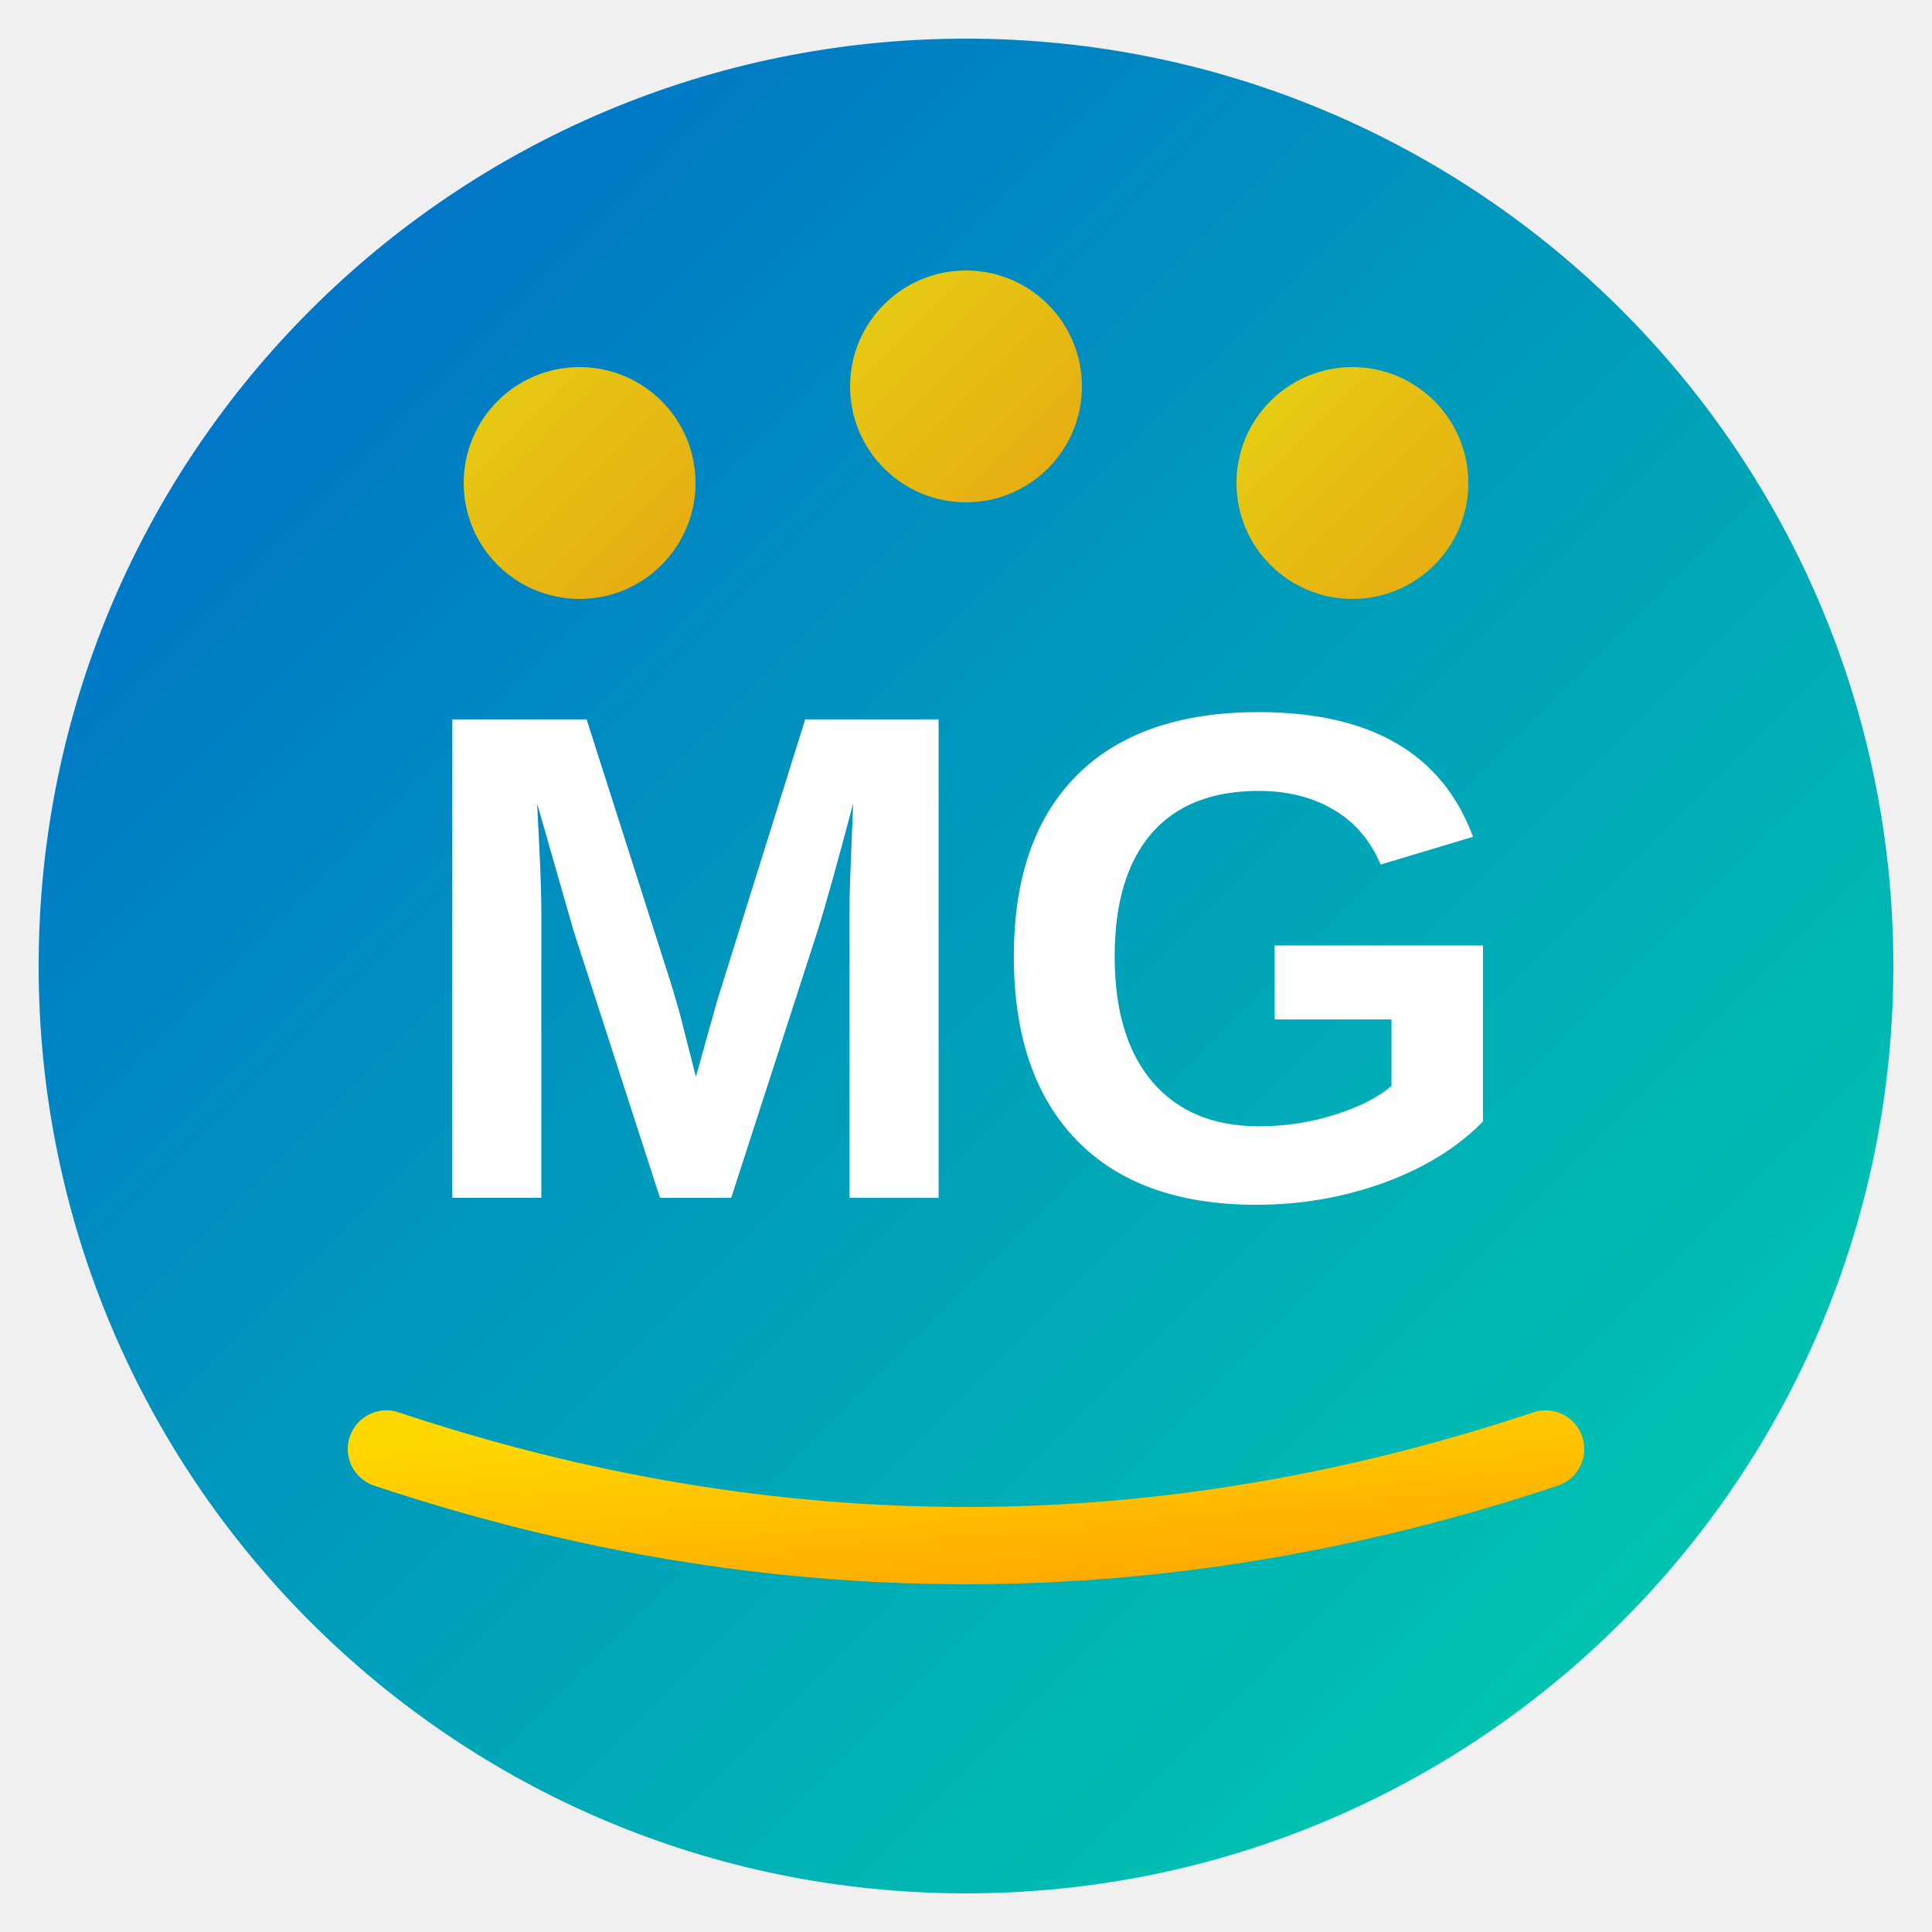
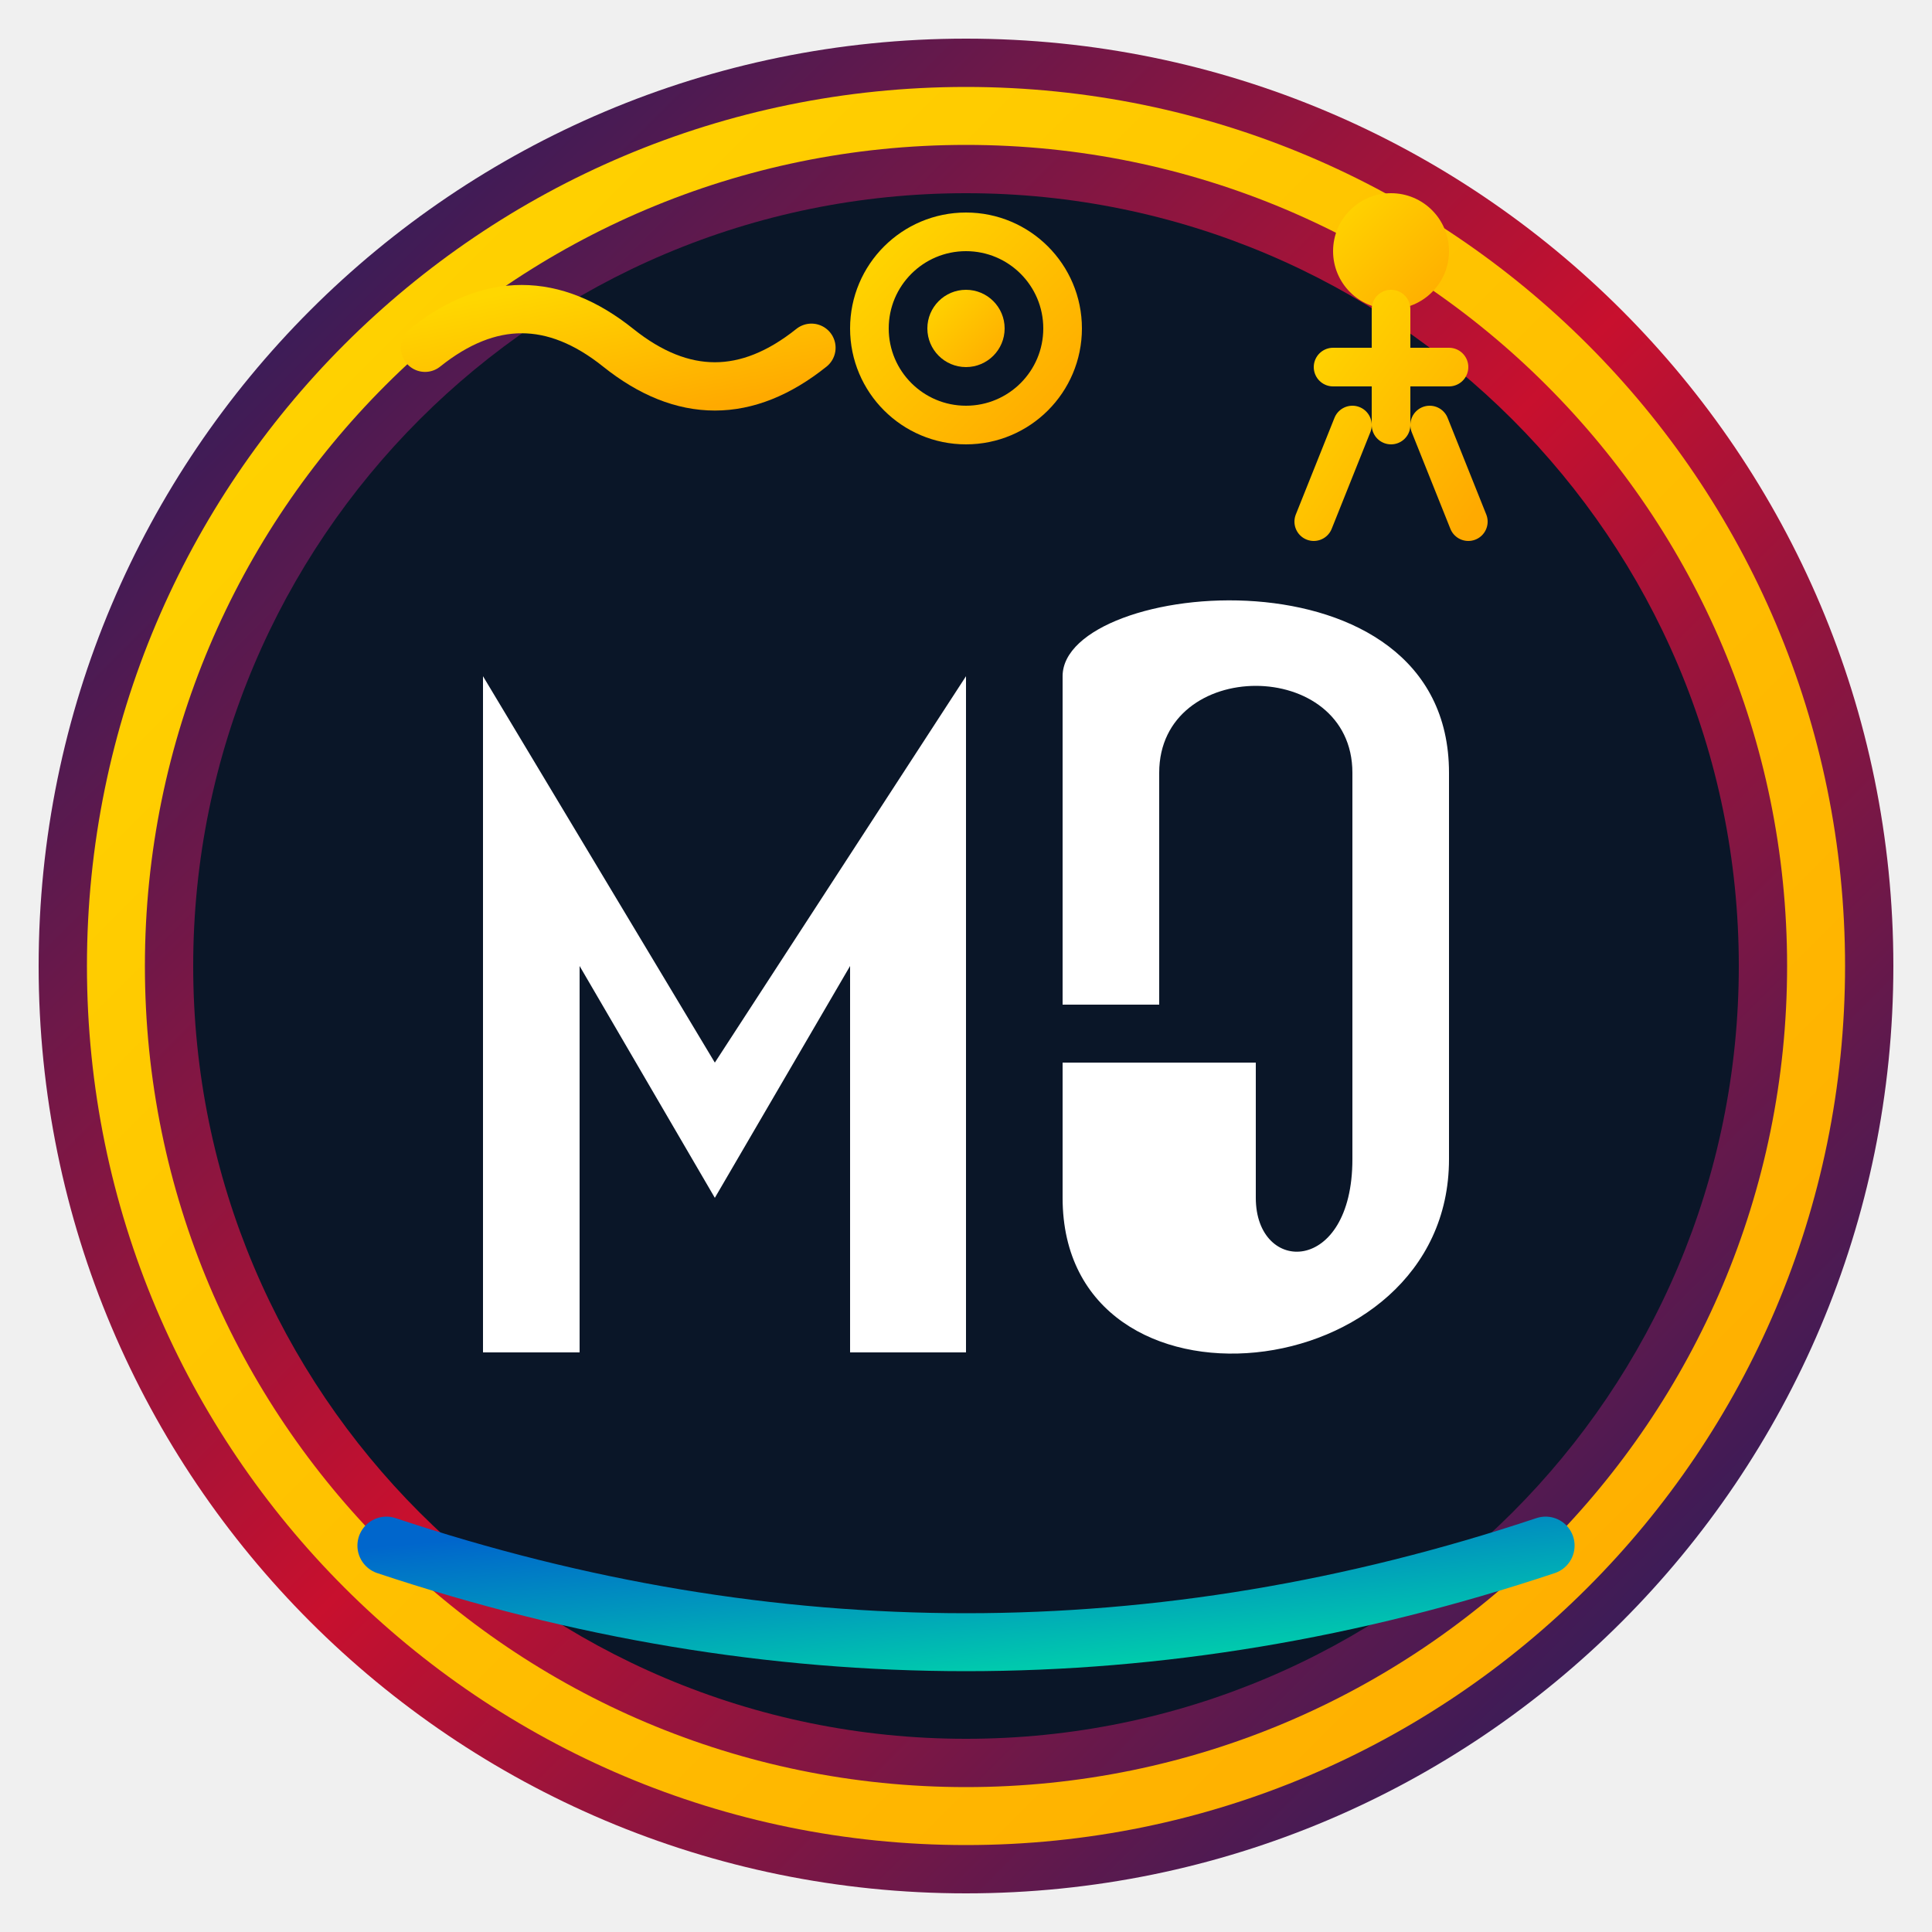
<svg xmlns="http://www.w3.org/2000/svg" viewBox="0 0 100 100">
  <defs>
-     <linearGradient id="bgGrad" x1="0%" y1="0%" x2="100%" y2="100%">
-       <stop offset="0%" style="stop-color:#0066cc" />
-       <stop offset="100%" style="stop-color:#00d4aa" />
+     <linearGradient id="britishGrad" x1="0%" y1="0%" x2="100%" y2="100%">
+       <stop offset="0%" style="stop-color:#012169" />
+       <stop offset="50%" style="stop-color:#C8102E" />
+       <stop offset="100%" style="stop-color:#012169" />
    </linearGradient>
    <linearGradient id="goldGrad" x1="0%" y1="0%" x2="100%" y2="100%">
      <stop offset="0%" style="stop-color:#ffd700" />
      <stop offset="100%" style="stop-color:#ffaa00" />
    </linearGradient>
+     <linearGradient id="accentGrad" x1="0%" y1="0%" x2="100%" y2="100%">
+       <stop offset="0%" style="stop-color:#0066cc" />
+       <stop offset="100%" style="stop-color:#00d4aa" />
+     </linearGradient>
  </defs>
-   <circle cx="50" cy="50" r="48" fill="url(#bgGrad)" />
-   <text x="50" y="62" font-family="Arial, sans-serif" font-size="36" font-weight="bold" fill="white" text-anchor="middle">MG</text>
-   <path d="M20 75 Q50 85 80 75" stroke="url(#goldGrad)" stroke-width="4" fill="none" stroke-linecap="round" />
-   <circle cx="30" cy="25" r="6" fill="url(#goldGrad)" opacity="0.9" />
-   <circle cx="50" cy="20" r="6" fill="url(#goldGrad)" opacity="0.9" />
-   <circle cx="70" cy="25" r="6" fill="url(#goldGrad)" opacity="0.9" />
+   <circle cx="50" cy="50" r="48" fill="url(#britishGrad)" />
+   <circle cx="50" cy="50" r="44" fill="none" stroke="url(#goldGrad)" stroke-width="3" />
+   <circle cx="50" cy="50" r="40" fill="#0a1628" />
+   <g fill="white">
+     <path d="M25 70 L25 35 L37 55 L50 35 L50 70 L44 70 L44 50 L37 62 L30 50 L30 70 Z" fill="white" />
+     <path d="M55 52 L55 35 C55 30 75 28 75 40 L75 60 C75 72 55 74 55 62 L55 55 L65 55 L65 62 C65 66 70 66 70 60 L70 40 C70 34 60 34 60 40 L60 52 Z" fill="white" />
+   </g>
+   <g fill="url(#goldGrad)">
+     <path d="M22 18 Q27 14 32 18 Q37 22 42 18" stroke="url(#goldGrad)" stroke-width="2.5" fill="none" stroke-linecap="round" />
+     <circle cx="50" cy="17" r="5" fill="none" stroke="url(#goldGrad)" stroke-width="2" />
+     <circle cx="50" cy="17" r="2" fill="url(#goldGrad)" />
+     <circle cx="72" cy="13" r="3" fill="url(#goldGrad)" />
+     <path d="M72 16 L72 22 M69 19 L75 19 M70 22 L68 27 M74 22 L76 27" stroke="url(#goldGrad)" stroke-width="2" stroke-linecap="round" />
+   </g>
+   <path d="M20 80 Q50 90 80 80" stroke="url(#accentGrad)" stroke-width="3" fill="none" stroke-linecap="round" />
</svg>
